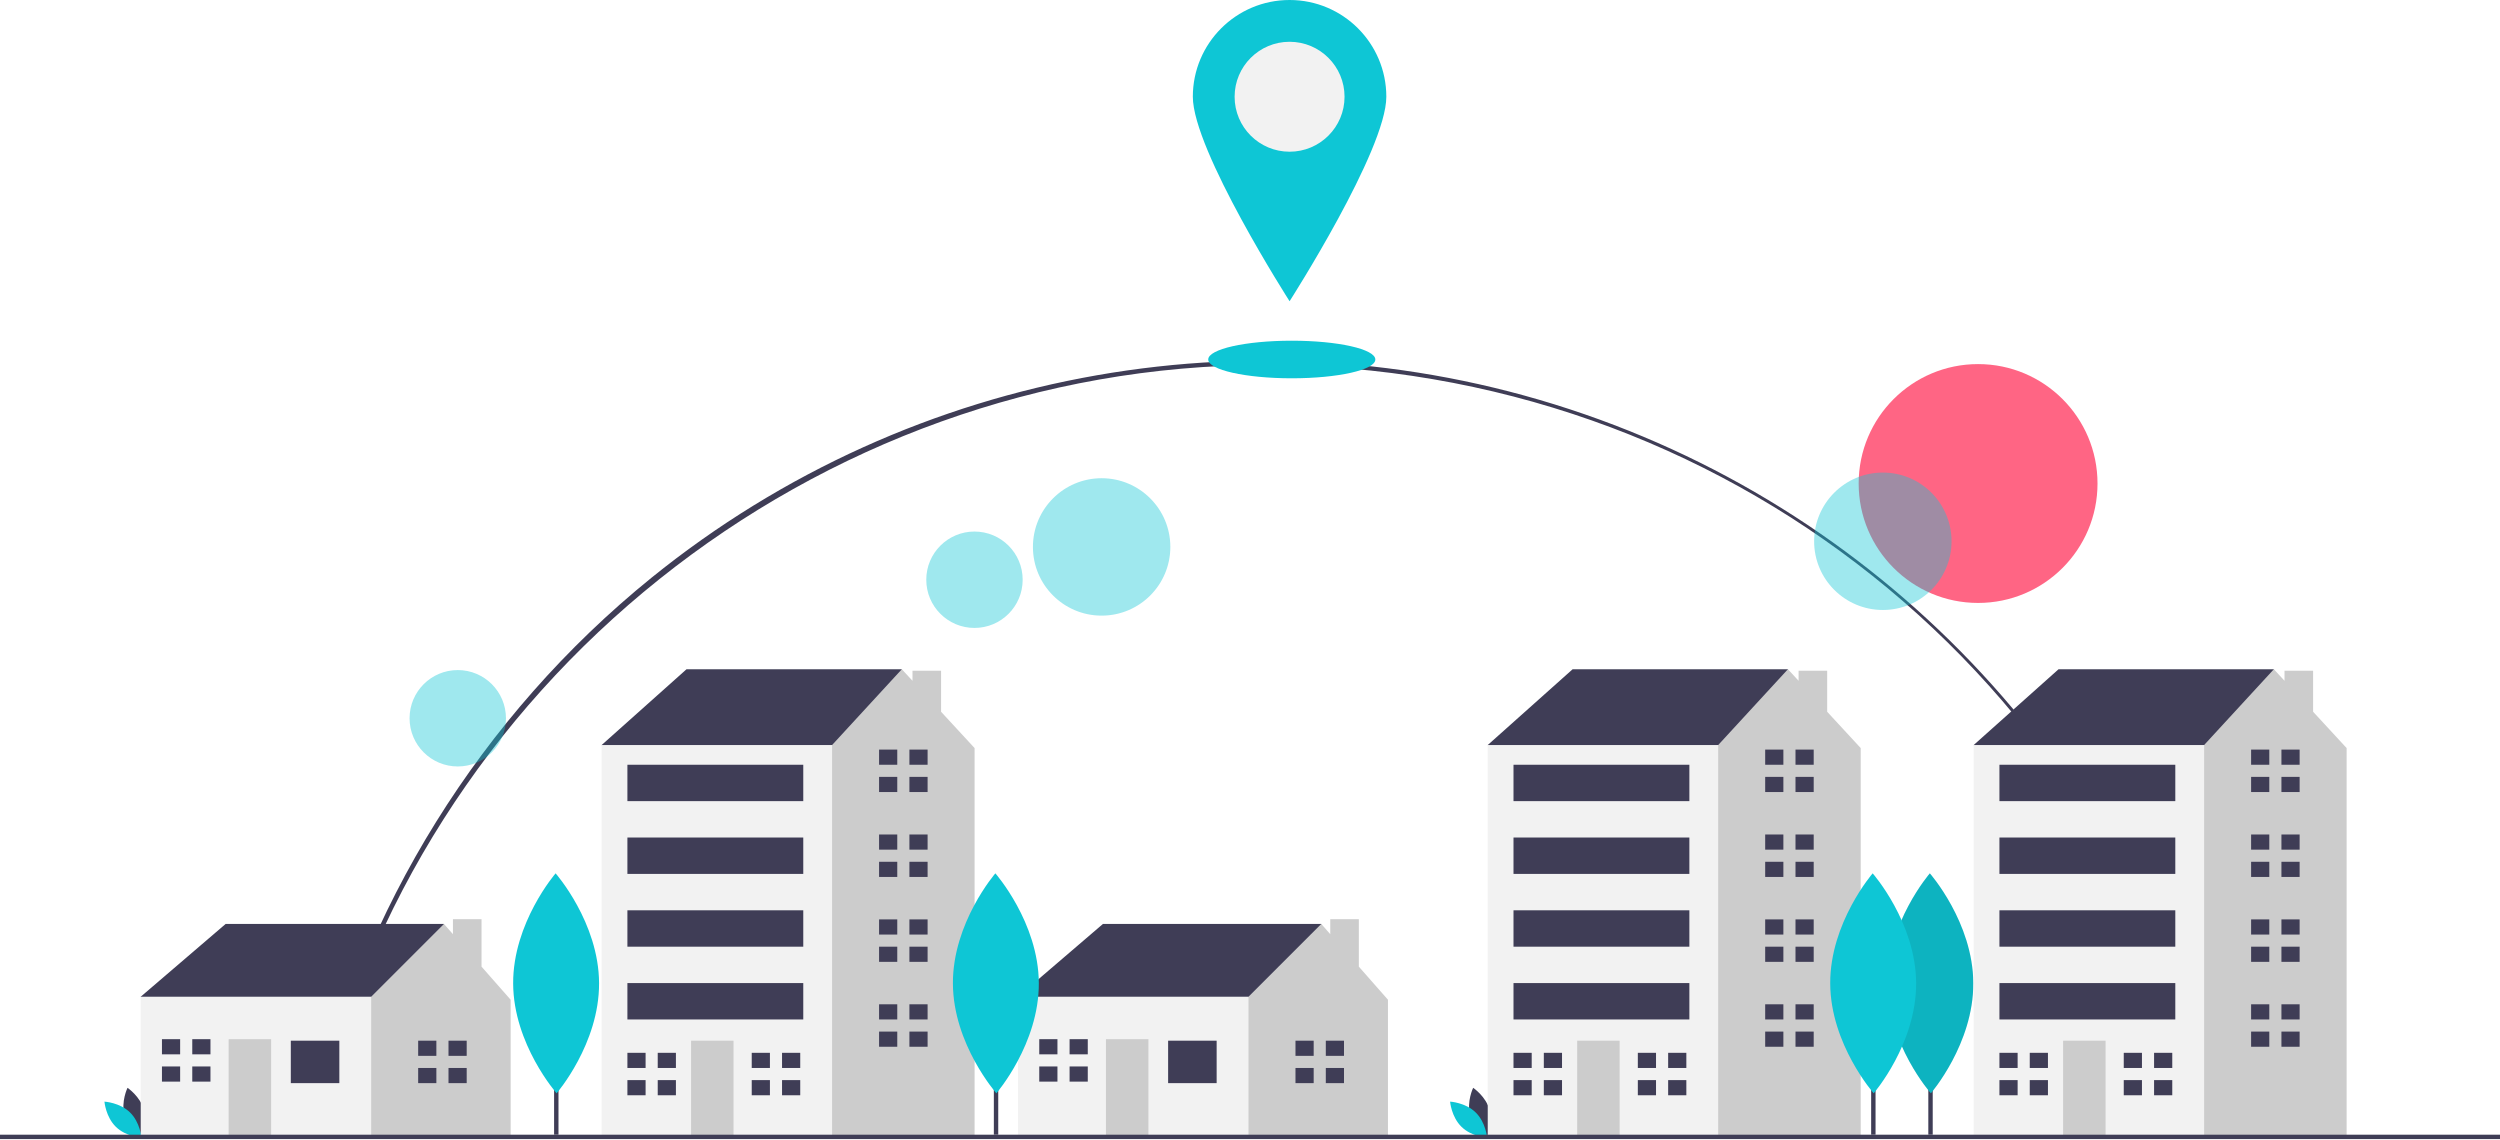
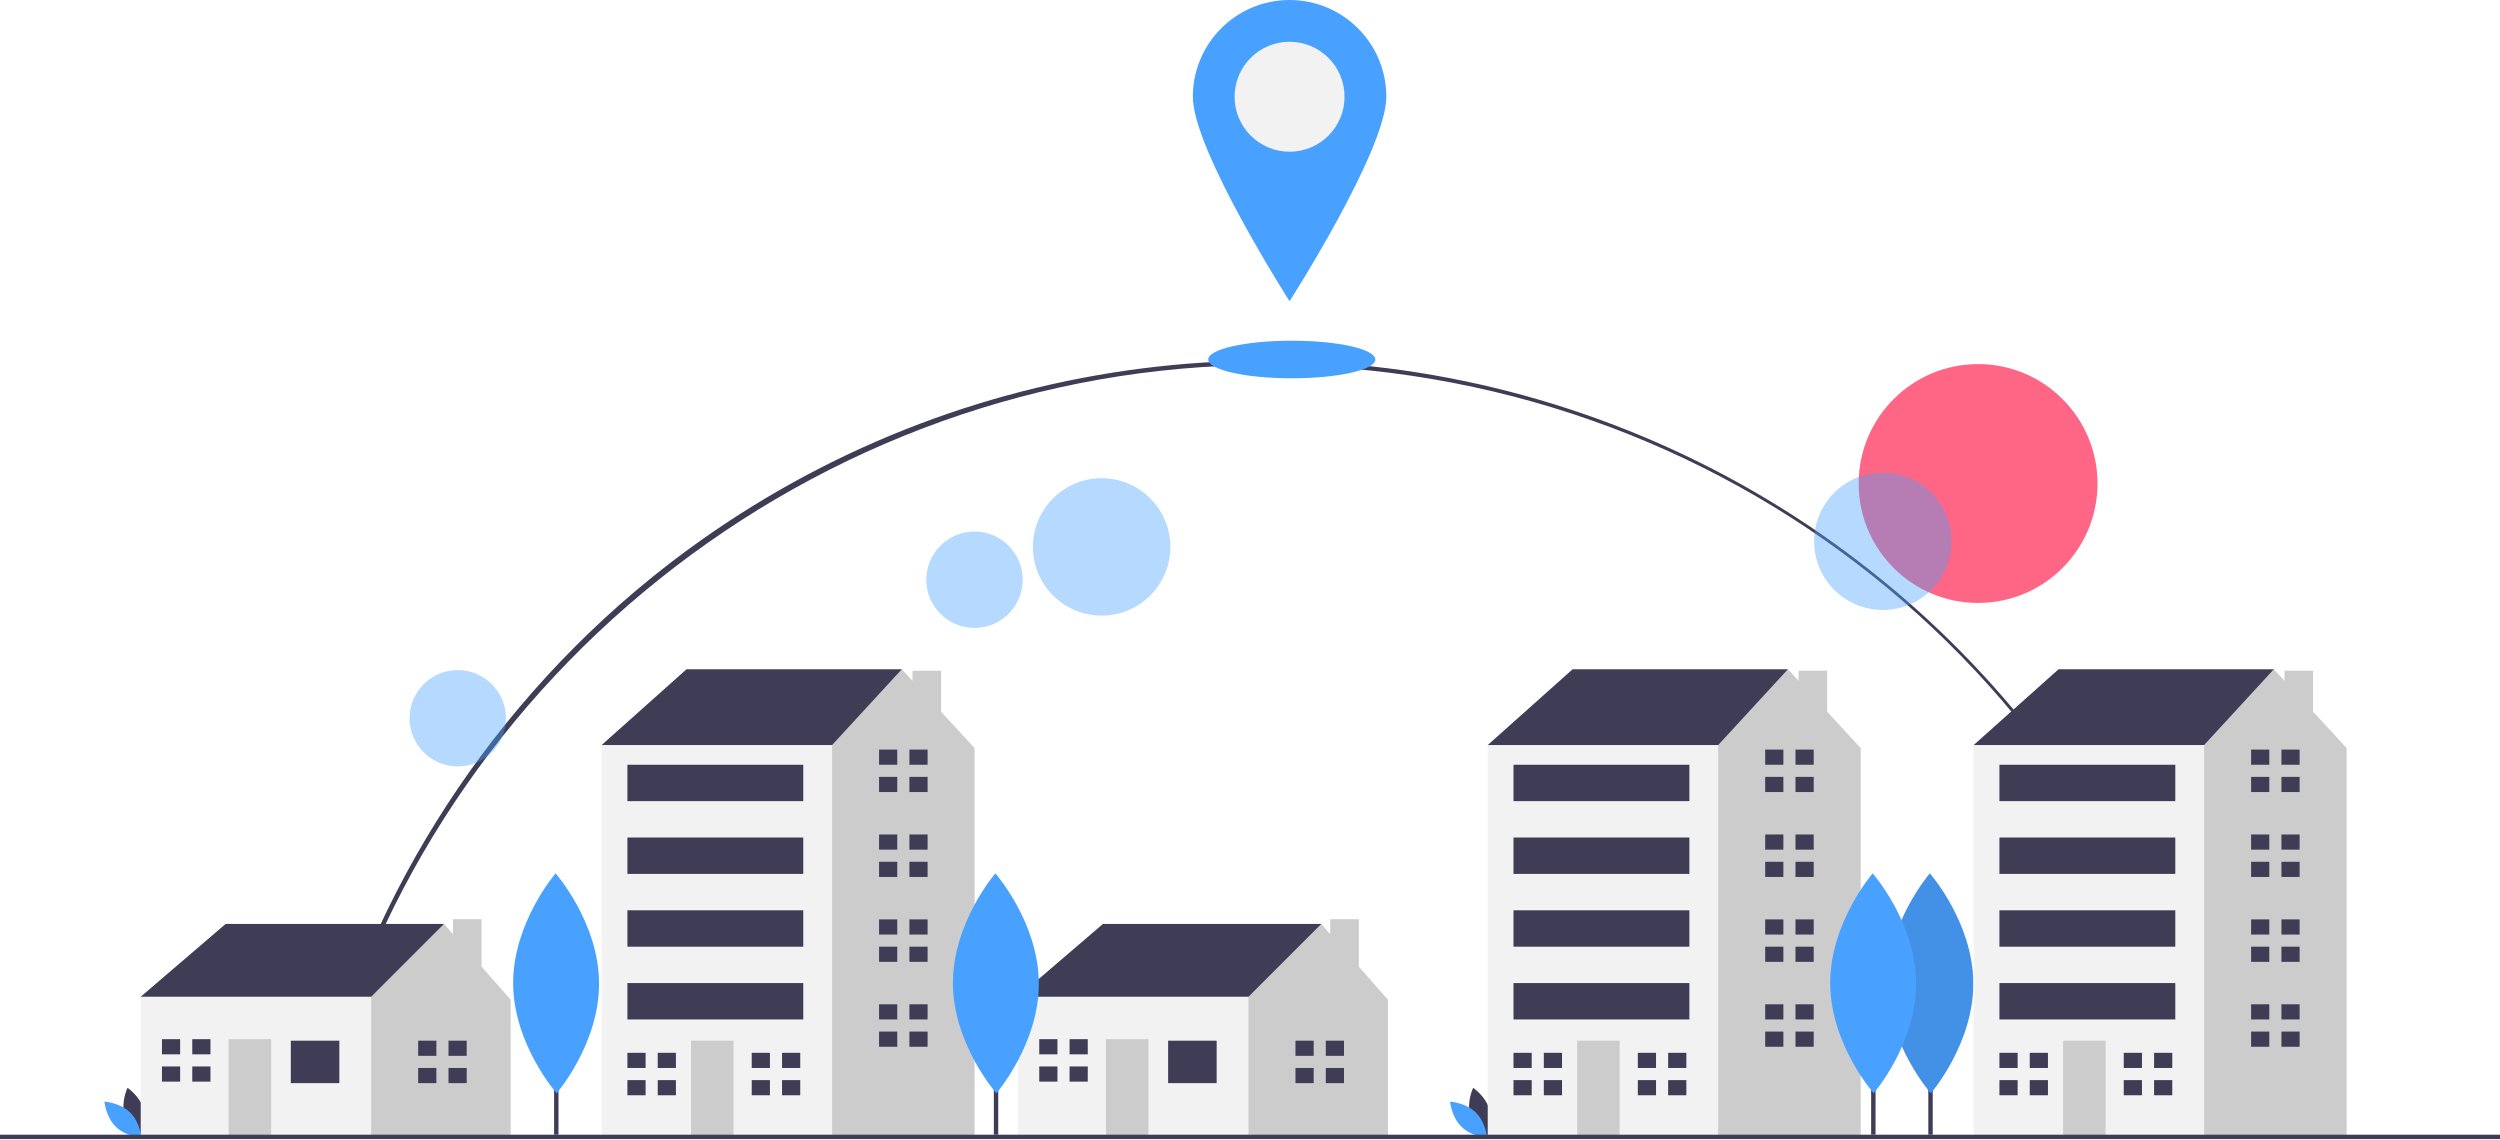
<svg xmlns="http://www.w3.org/2000/svg" id="a8904fed-7223-4ff2-9071-b444910320a0" data-name="Layer 1" width="1137" height="518.057" viewBox="0 0 1137 518.057">
  <path d="M175.764,701.583l-1.951-.439c21.756-96.751,76.43-184.609,153.951-247.392A444.114,444.114,0,0,1,1039.919,699.963l-1.949.443C991.916,498.197,814.695,356.972,607,356.972,402.026,356.972,220.666,501.901,175.764,701.583Z" transform="translate(-31.5 -190.9717)" fill="#3f3d56" />
  <circle cx="899.633" cy="219.903" r="54.315" fill="#ff6584" />
  <rect x="877" y="437.057" width="2" height="79" fill="#3f3d56" />
-   <path d="M928.958,638.096c.127,27.624-19.308,50.108-19.308,50.108s-19.642-22.304-19.769-49.928,19.308-50.108,19.308-50.108S928.83,610.472,928.958,638.096Z" transform="translate(-31.5 -190.9717)" fill="#0ec6d5" />
+   <path d="M928.958,638.096c.127,27.624-19.308,50.108-19.308,50.108s-19.642-22.304-19.769-49.928,19.308-50.108,19.308-50.108S928.83,610.472,928.958,638.096Z" transform="translate(-31.5 -190.9717)" fill="#49a1ff" />
  <path d="M928.958,638.096c.127,27.624-19.308,50.108-19.308,50.108s-19.642-22.304-19.769-49.928,19.308-50.108,19.308-50.108S928.83,610.472,928.958,638.096Z" transform="translate(-31.5 -190.9717)" opacity="0.1" />
-   <circle cx="501.022" cy="248.742" r="31.248" fill="#0ec6d5" opacity="0.4" />
-   <circle cx="443.19" cy="263.666" r="21.92" fill="#0ec6d5" opacity="0.4" />
-   <circle cx="208.19" cy="326.666" r="21.92" fill="#0ec6d5" opacity="0.4" />
-   <circle cx="856.312" cy="246.171" r="31.248" fill="#0ec6d5" opacity="0.4" />
+   <circle cx="501.022" cy="248.742" r="31.248" fill="#49a1ff" opacity="0.4" />
+   <circle cx="443.19" cy="263.666" r="21.92" fill="#49a1ff" opacity="0.4" />
+   <circle cx="208.19" cy="326.666" r="21.92" fill="#49a1ff" opacity="0.4" />
+   <circle cx="856.312" cy="246.171" r="31.248" fill="#49a1ff" opacity="0.4" />
  <path d="M88.131,698.244c1.694,6.262,7.496,10.14,7.496,10.14s3.056-6.274,1.362-12.536-7.496-10.14-7.496-10.14S86.437,691.982,88.131,698.244Z" transform="translate(-31.5 -190.9717)" fill="#3f3d56" />
-   <path d="M90.62,696.898c4.648,4.525,5.216,11.481,5.216,11.481s-6.968-.38-11.617-4.905-5.216-11.481-5.216-11.481S85.972,692.374,90.62,696.898Z" transform="translate(-31.5 -190.9717)" fill="#0ec6d5" />
+   <path d="M90.62,696.898c4.648,4.525,5.216,11.481,5.216,11.481s-6.968-.38-11.617-4.905-5.216-11.481-5.216-11.481S85.972,692.374,90.62,696.898Z" transform="translate(-31.5 -190.9717)" fill="#49a1ff" />
  <path d="M700.131,698.244c1.694,6.262,7.496,10.14,7.496,10.14s3.056-6.274,1.362-12.536-7.496-10.14-7.496-10.14S698.437,691.982,700.131,698.244Z" transform="translate(-31.5 -190.9717)" fill="#3f3d56" />
-   <path d="M702.62,696.898c4.648,4.525,5.216,11.481,5.216,11.481s-6.968-.38-11.617-4.905-5.216-11.481-5.216-11.481S697.971,692.374,702.62,696.898Z" transform="translate(-31.5 -190.9717)" fill="#0ec6d5" />
+   <path d="M702.62,696.898c4.648,4.525,5.216,11.481,5.216,11.481s-6.968-.38-11.617-4.905-5.216-11.481-5.216-11.481S697.971,692.374,702.62,696.898Z" transform="translate(-31.5 -190.9717)" fill="#49a1ff" />
  <polygon points="68.137 460.203 64 453.308 102.614 420.21 201.908 420.21 201.908 429.863 166.052 468.478 124.679 476.752 68.137 460.203" fill="#3f3d56" />
  <polygon points="219 439.633 219 418.056 206 418.056 206 424.86 201.908 420.21 168.81 453.308 163.293 458.824 156.398 486.406 168.81 516.745 232.247 516.745 232.247 454.687 219 439.633" fill="#ccc" />
  <rect x="64" y="453.308" width="104.81" height="63.438" fill="#f2f2f2" />
  <rect x="132.264" y="473.304" width="22.065" height="19.307" fill="#3f3d56" />
  <rect x="103.993" y="472.615" width="19.307" height="44.13" fill="#ccc" />
  <polygon points="81.928 479.51 81.928 472.615 73.654 472.615 73.654 479.51 81.238 479.51 81.928 479.51" fill="#3f3d56" />
  <polygon points="81.238 485.026 73.654 485.026 73.654 491.922 81.928 491.922 81.928 485.026 81.238 485.026" fill="#3f3d56" />
  <rect x="87.444" y="472.615" width="8.274" height="6.895" fill="#3f3d56" />
  <rect x="87.444" y="485.026" width="8.274" height="6.895" fill="#3f3d56" />
  <polygon points="198.46 480.2 198.46 473.304 190.185 473.304 190.185 480.2 197.77 480.2 198.46 480.2" fill="#3f3d56" />
  <polygon points="197.77 485.716 190.185 485.716 190.185 492.611 198.46 492.611 198.46 485.716 197.77 485.716" fill="#3f3d56" />
  <rect x="203.976" y="473.304" width="8.274" height="6.895" fill="#3f3d56" />
  <rect x="203.976" y="485.716" width="8.274" height="6.895" fill="#3f3d56" />
  <polygon points="467.137 460.203 463 453.308 501.614 420.21 600.908 420.21 600.908 429.863 565.052 468.478 523.679 476.752 467.137 460.203" fill="#3f3d56" />
  <polygon points="618 439.633 618 418.056 605 418.056 605 424.86 600.908 420.21 567.81 453.308 562.293 458.824 555.398 486.406 567.81 516.745 631.247 516.745 631.247 454.687 618 439.633" fill="#ccc" />
  <rect x="463" y="453.308" width="104.81" height="63.438" fill="#f2f2f2" />
  <rect x="531.264" y="473.304" width="22.065" height="19.307" fill="#3f3d56" />
  <rect x="502.993" y="472.615" width="19.307" height="44.13" fill="#ccc" />
  <polygon points="480.928 479.51 480.928 472.615 472.654 472.615 472.654 479.51 480.238 479.51 480.928 479.51" fill="#3f3d56" />
  <polygon points="480.238 485.026 472.654 485.026 472.654 491.922 480.928 491.922 480.928 485.026 480.238 485.026" fill="#3f3d56" />
  <rect x="486.444" y="472.615" width="8.274" height="6.895" fill="#3f3d56" />
  <rect x="486.444" y="485.026" width="8.274" height="6.895" fill="#3f3d56" />
  <polygon points="597.46 480.2 597.46 473.304 589.185 473.304 589.185 480.2 596.77 480.2 597.46 480.2" fill="#3f3d56" />
  <polygon points="596.77 485.716 589.185 485.716 589.185 492.611 597.46 492.611 597.46 485.716 596.77 485.716" fill="#3f3d56" />
  <rect x="602.976" y="473.304" width="8.274" height="6.895" fill="#3f3d56" />
  <rect x="602.976" y="485.716" width="8.274" height="6.895" fill="#3f3d56" />
  <polygon points="280.515 344.361 273.62 338.844 312.234 304.367 410.148 304.367 410.148 334.707 346.711 377.459 280.515 344.361" fill="#3f3d56" />
  <polygon points="428 323.707 428 305.056 415 305.056 415 309.624 410.148 304.367 378.429 338.844 366.018 347.119 346.773 487.722 375.796 516.745 443.246 516.745 443.246 340.223 428 323.707" fill="#ccc" />
  <rect x="273.62" y="338.844" width="104.81" height="177.901" fill="#f2f2f2" />
  <rect x="314.302" y="473.304" width="19.307" height="43.441" fill="#ccc" />
  <polygon points="293.616 485.716 293.616 478.821 285.342 478.821 285.342 485.716 292.927 485.716 293.616 485.716" fill="#3f3d56" />
  <polygon points="292.927 491.232 285.342 491.232 285.342 498.128 293.616 498.128 293.616 491.232 292.927 491.232" fill="#3f3d56" />
  <rect x="299.132" y="478.821" width="8.274" height="6.895" fill="#3f3d56" />
  <rect x="299.132" y="491.232" width="8.274" height="6.895" fill="#3f3d56" />
  <polygon points="350.158 485.716 350.158 478.821 341.884 478.821 341.884 485.716 349.469 485.716 350.158 485.716" fill="#3f3d56" />
  <polygon points="349.469 491.232 341.884 491.232 341.884 498.128 350.158 498.128 350.158 491.232 349.469 491.232" fill="#3f3d56" />
  <rect x="355.675" y="478.821" width="8.274" height="6.895" fill="#3f3d56" />
  <rect x="355.675" y="491.232" width="8.274" height="6.895" fill="#3f3d56" />
  <polygon points="408.079 347.808 408.079 340.913 399.805 340.913 399.805 347.808 407.39 347.808 408.079 347.808" fill="#3f3d56" />
  <polygon points="407.39 353.325 399.805 353.325 399.805 360.22 408.079 360.22 408.079 353.325 407.39 353.325" fill="#3f3d56" />
  <rect x="413.596" y="340.913" width="8.274" height="6.895" fill="#3f3d56" />
  <rect x="413.596" y="353.325" width="8.274" height="6.895" fill="#3f3d56" />
  <polygon points="408.079 386.423 408.079 379.527 399.805 379.527 399.805 386.423 407.39 386.423 408.079 386.423" fill="#3f3d56" />
  <polygon points="407.39 391.939 399.805 391.939 399.805 398.834 408.079 398.834 408.079 391.939 407.39 391.939" fill="#3f3d56" />
  <rect x="413.596" y="379.527" width="8.274" height="6.895" fill="#3f3d56" />
  <rect x="413.596" y="391.939" width="8.274" height="6.895" fill="#3f3d56" />
  <polygon points="408.079 425.037 408.079 418.141 399.805 418.141 399.805 425.037 407.39 425.037 408.079 425.037" fill="#3f3d56" />
  <polygon points="407.39 430.553 399.805 430.553 399.805 437.448 408.079 437.448 408.079 430.553 407.39 430.553" fill="#3f3d56" />
  <rect x="413.596" y="418.141" width="8.274" height="6.895" fill="#3f3d56" />
  <rect x="413.596" y="430.553" width="8.274" height="6.895" fill="#3f3d56" />
  <polygon points="408.079 463.651 408.079 456.755 399.805 456.755 399.805 463.651 407.39 463.651 408.079 463.651" fill="#3f3d56" />
  <polygon points="407.39 469.167 399.805 469.167 399.805 476.062 408.079 476.062 408.079 469.167 407.39 469.167" fill="#3f3d56" />
  <rect x="413.596" y="456.755" width="8.274" height="6.895" fill="#3f3d56" />
  <rect x="413.596" y="469.167" width="8.274" height="6.895" fill="#3f3d56" />
  <rect x="285.342" y="347.808" width="79.986" height="16.549" fill="#3f3d56" />
  <rect x="285.342" y="380.906" width="79.986" height="16.549" fill="#3f3d56" />
  <rect x="285.342" y="414.004" width="79.986" height="16.549" fill="#3f3d56" />
  <rect x="285.342" y="447.102" width="79.986" height="16.549" fill="#3f3d56" />
  <polygon points="683.515 344.361 676.62 338.844 715.234 304.367 813.148 304.367 813.148 334.707 749.711 377.459 683.515 344.361" fill="#3f3d56" />
  <polygon points="831 323.707 831 305.056 818 305.056 818 309.624 813.148 304.367 781.429 338.844 769.018 347.119 749.773 487.722 778.796 516.745 846.246 516.745 846.246 340.223 831 323.707" fill="#ccc" />
  <rect x="676.62" y="338.844" width="104.81" height="177.901" fill="#f2f2f2" />
  <rect x="717.302" y="473.304" width="19.307" height="43.441" fill="#ccc" />
  <polygon points="696.616 485.716 696.616 478.821 688.342 478.821 688.342 485.716 695.927 485.716 696.616 485.716" fill="#3f3d56" />
  <polygon points="695.927 491.232 688.342 491.232 688.342 498.128 696.616 498.128 696.616 491.232 695.927 491.232" fill="#3f3d56" />
  <rect x="702.132" y="478.821" width="8.274" height="6.895" fill="#3f3d56" />
  <rect x="702.132" y="491.232" width="8.274" height="6.895" fill="#3f3d56" />
  <polygon points="753.158 485.716 753.158 478.821 744.884 478.821 744.884 485.716 752.469 485.716 753.158 485.716" fill="#3f3d56" />
  <polygon points="752.469 491.232 744.884 491.232 744.884 498.128 753.158 498.128 753.158 491.232 752.469 491.232" fill="#3f3d56" />
  <rect x="758.675" y="478.821" width="8.274" height="6.895" fill="#3f3d56" />
  <rect x="758.675" y="491.232" width="8.274" height="6.895" fill="#3f3d56" />
  <polygon points="811.079 347.808 811.079 340.913 802.805 340.913 802.805 347.808 810.39 347.808 811.079 347.808" fill="#3f3d56" />
  <polygon points="810.39 353.325 802.805 353.325 802.805 360.22 811.079 360.22 811.079 353.325 810.39 353.325" fill="#3f3d56" />
  <rect x="816.596" y="340.913" width="8.274" height="6.895" fill="#3f3d56" />
  <rect x="816.596" y="353.325" width="8.274" height="6.895" fill="#3f3d56" />
  <polygon points="811.079 386.423 811.079 379.527 802.805 379.527 802.805 386.423 810.39 386.423 811.079 386.423" fill="#3f3d56" />
  <polygon points="810.39 391.939 802.805 391.939 802.805 398.834 811.079 398.834 811.079 391.939 810.39 391.939" fill="#3f3d56" />
  <rect x="816.596" y="379.527" width="8.274" height="6.895" fill="#3f3d56" />
  <rect x="816.596" y="391.939" width="8.274" height="6.895" fill="#3f3d56" />
  <polygon points="811.079 425.037 811.079 418.141 802.805 418.141 802.805 425.037 810.39 425.037 811.079 425.037" fill="#3f3d56" />
  <polygon points="810.39 430.553 802.805 430.553 802.805 437.448 811.079 437.448 811.079 430.553 810.39 430.553" fill="#3f3d56" />
  <rect x="816.596" y="418.141" width="8.274" height="6.895" fill="#3f3d56" />
  <rect x="816.596" y="430.553" width="8.274" height="6.895" fill="#3f3d56" />
  <polygon points="811.079 463.651 811.079 456.755 802.805 456.755 802.805 463.651 810.39 463.651 811.079 463.651" fill="#3f3d56" />
  <polygon points="810.39 469.167 802.805 469.167 802.805 476.062 811.079 476.062 811.079 469.167 810.39 469.167" fill="#3f3d56" />
  <rect x="816.596" y="456.755" width="8.274" height="6.895" fill="#3f3d56" />
  <rect x="816.596" y="469.167" width="8.274" height="6.895" fill="#3f3d56" />
  <rect x="688.342" y="347.808" width="79.986" height="16.549" fill="#3f3d56" />
  <rect x="688.342" y="380.906" width="79.986" height="16.549" fill="#3f3d56" />
  <rect x="688.342" y="414.004" width="79.986" height="16.549" fill="#3f3d56" />
  <rect x="688.342" y="447.102" width="79.986" height="16.549" fill="#3f3d56" />
  <polygon points="904.515 344.361 897.62 338.844 936.234 304.367 1034.148 304.367 1034.148 334.707 970.711 377.459 904.515 344.361" fill="#3f3d56" />
  <polygon points="1052 323.707 1052 305.056 1039 305.056 1039 309.624 1034.148 304.367 1002.429 338.844 990.018 347.119 970.773 487.722 999.796 516.745 1067.246 516.745 1067.246 340.223 1052 323.707" fill="#ccc" />
  <rect x="897.62" y="338.844" width="104.81" height="177.901" fill="#f2f2f2" />
  <rect x="938.302" y="473.304" width="19.307" height="43.441" fill="#ccc" />
  <polygon points="917.616 485.716 917.616 478.821 909.342 478.821 909.342 485.716 916.927 485.716 917.616 485.716" fill="#3f3d56" />
  <polygon points="916.927 491.232 909.342 491.232 909.342 498.128 917.616 498.128 917.616 491.232 916.927 491.232" fill="#3f3d56" />
  <rect x="923.132" y="478.821" width="8.274" height="6.895" fill="#3f3d56" />
  <rect x="923.132" y="491.232" width="8.274" height="6.895" fill="#3f3d56" />
  <polygon points="974.158 485.716 974.158 478.821 965.884 478.821 965.884 485.716 973.469 485.716 974.158 485.716" fill="#3f3d56" />
  <polygon points="973.469 491.232 965.884 491.232 965.884 498.128 974.158 498.128 974.158 491.232 973.469 491.232" fill="#3f3d56" />
  <rect x="979.675" y="478.821" width="8.274" height="6.895" fill="#3f3d56" />
  <rect x="979.675" y="491.232" width="8.274" height="6.895" fill="#3f3d56" />
  <polygon points="1032.079 347.808 1032.079 340.913 1023.805 340.913 1023.805 347.808 1031.39 347.808 1032.079 347.808" fill="#3f3d56" />
  <polygon points="1031.39 353.325 1023.805 353.325 1023.805 360.22 1032.079 360.22 1032.079 353.325 1031.39 353.325" fill="#3f3d56" />
  <rect x="1037.596" y="340.913" width="8.274" height="6.895" fill="#3f3d56" />
  <rect x="1037.596" y="353.325" width="8.274" height="6.895" fill="#3f3d56" />
  <polygon points="1032.079 386.423 1032.079 379.527 1023.805 379.527 1023.805 386.423 1031.39 386.423 1032.079 386.423" fill="#3f3d56" />
  <polygon points="1031.39 391.939 1023.805 391.939 1023.805 398.834 1032.079 398.834 1032.079 391.939 1031.39 391.939" fill="#3f3d56" />
  <rect x="1037.596" y="379.527" width="8.274" height="6.895" fill="#3f3d56" />
  <rect x="1037.596" y="391.939" width="8.274" height="6.895" fill="#3f3d56" />
  <polygon points="1032.079 425.037 1032.079 418.141 1023.805 418.141 1023.805 425.037 1031.39 425.037 1032.079 425.037" fill="#3f3d56" />
  <polygon points="1031.39 430.553 1023.805 430.553 1023.805 437.448 1032.079 437.448 1032.079 430.553 1031.39 430.553" fill="#3f3d56" />
  <rect x="1037.596" y="418.141" width="8.274" height="6.895" fill="#3f3d56" />
  <rect x="1037.596" y="430.553" width="8.274" height="6.895" fill="#3f3d56" />
  <polygon points="1032.079 463.651 1032.079 456.755 1023.805 456.755 1023.805 463.651 1031.39 463.651 1032.079 463.651" fill="#3f3d56" />
  <polygon points="1031.39 469.167 1023.805 469.167 1023.805 476.062 1032.079 476.062 1032.079 469.167 1031.39 469.167" fill="#3f3d56" />
  <rect x="1037.596" y="456.755" width="8.274" height="6.895" fill="#3f3d56" />
  <rect x="1037.596" y="469.167" width="8.274" height="6.895" fill="#3f3d56" />
  <rect x="909.342" y="347.808" width="79.986" height="16.549" fill="#3f3d56" />
  <rect x="909.342" y="380.906" width="79.986" height="16.549" fill="#3f3d56" />
  <rect x="909.342" y="414.004" width="79.986" height="16.549" fill="#3f3d56" />
  <rect x="909.342" y="447.102" width="79.986" height="16.549" fill="#3f3d56" />
  <rect y="516.057" width="1137" height="2" fill="#3f3d56" />
  <rect x="252" y="437.057" width="2" height="79" fill="#3f3d56" />
-   <path d="M303.958,638.096c.127,27.624-19.308,50.108-19.308,50.108s-19.642-22.304-19.769-49.928,19.308-50.108,19.308-50.108S303.83,610.472,303.958,638.096Z" transform="translate(-31.5 -190.9717)" fill="#0ec6d5" />
+   <path d="M303.958,638.096c.127,27.624-19.308,50.108-19.308,50.108s-19.642-22.304-19.769-49.928,19.308-50.108,19.308-50.108S303.83,610.472,303.958,638.096Z" transform="translate(-31.5 -190.9717)" fill="#49a1ff" />
  <rect x="452" y="437.057" width="2" height="79" fill="#3f3d56" />
-   <path d="M503.958,638.096c.127,27.624-19.308,50.108-19.308,50.108s-19.642-22.304-19.769-49.928,19.308-50.108,19.308-50.108S503.83,610.472,503.958,638.096Z" transform="translate(-31.5 -190.9717)" fill="#0ec6d5" />
+   <path d="M503.958,638.096c.127,27.624-19.308,50.108-19.308,50.108s-19.642-22.304-19.769-49.928,19.308-50.108,19.308-50.108S503.83,610.472,503.958,638.096Z" transform="translate(-31.5 -190.9717)" fill="#49a1ff" />
  <rect x="851" y="437.057" width="2" height="79" fill="#3f3d56" />
-   <path d="M902.958,638.096c.127,27.624-19.308,50.108-19.308,50.108s-19.642-22.304-19.769-49.928,19.308-50.108,19.308-50.108S902.83,610.472,902.958,638.096Z" transform="translate(-31.5 -190.9717)" fill="#0ec6d5" />
-   <ellipse cx="587.5" cy="163.5" rx="38" ry="8.55" fill="#0ec6d5" />
-   <path d="M662,234.972c0,24.301-44,93-44,93s-44-68.699-44-93a44,44,0,0,1,88,0Z" transform="translate(-31.5 -190.9717)" fill="#0ec6d5" />
+   <path d="M902.958,638.096c.127,27.624-19.308,50.108-19.308,50.108s-19.642-22.304-19.769-49.928,19.308-50.108,19.308-50.108S902.83,610.472,902.958,638.096Z" transform="translate(-31.5 -190.9717)" fill="#49a1ff" />
+   <ellipse cx="587.5" cy="163.5" rx="38" ry="8.55" fill="#49a1ff" />
+   <path d="M662,234.972c0,24.301-44,93-44,93s-44-68.699-44-93a44,44,0,0,1,88,0Z" transform="translate(-31.5 -190.9717)" fill="#49a1ff" />
  <circle cx="586.5" cy="44" r="25" fill="#f2f2f2" />
</svg>
